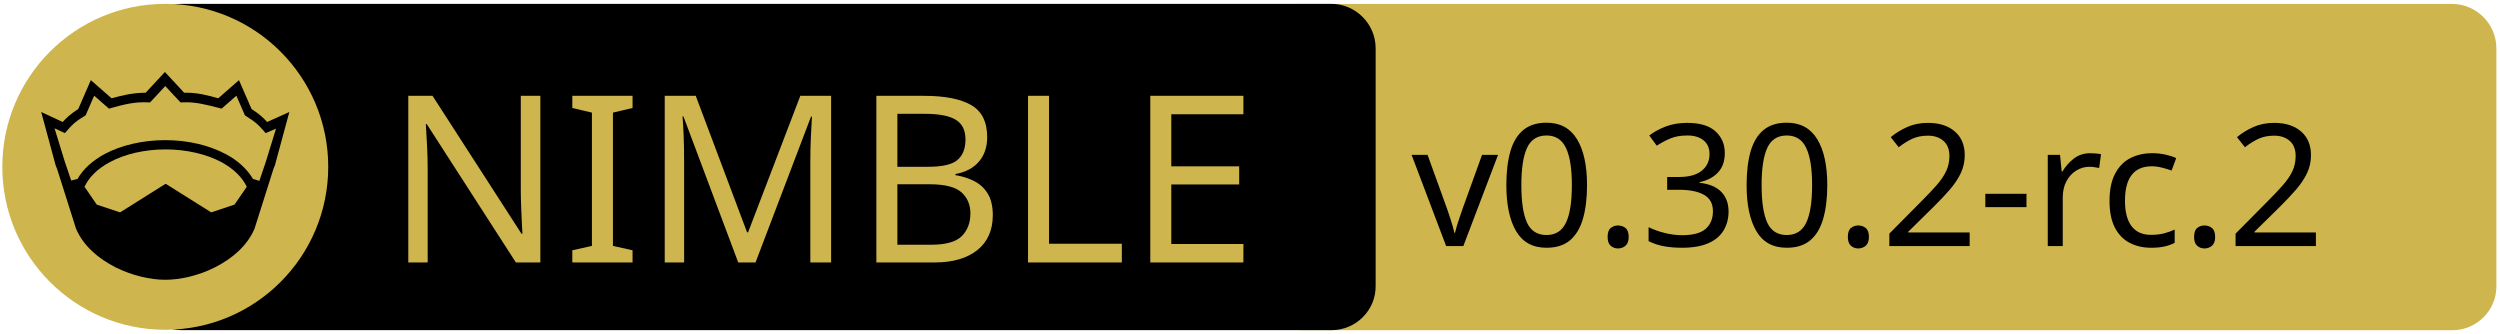
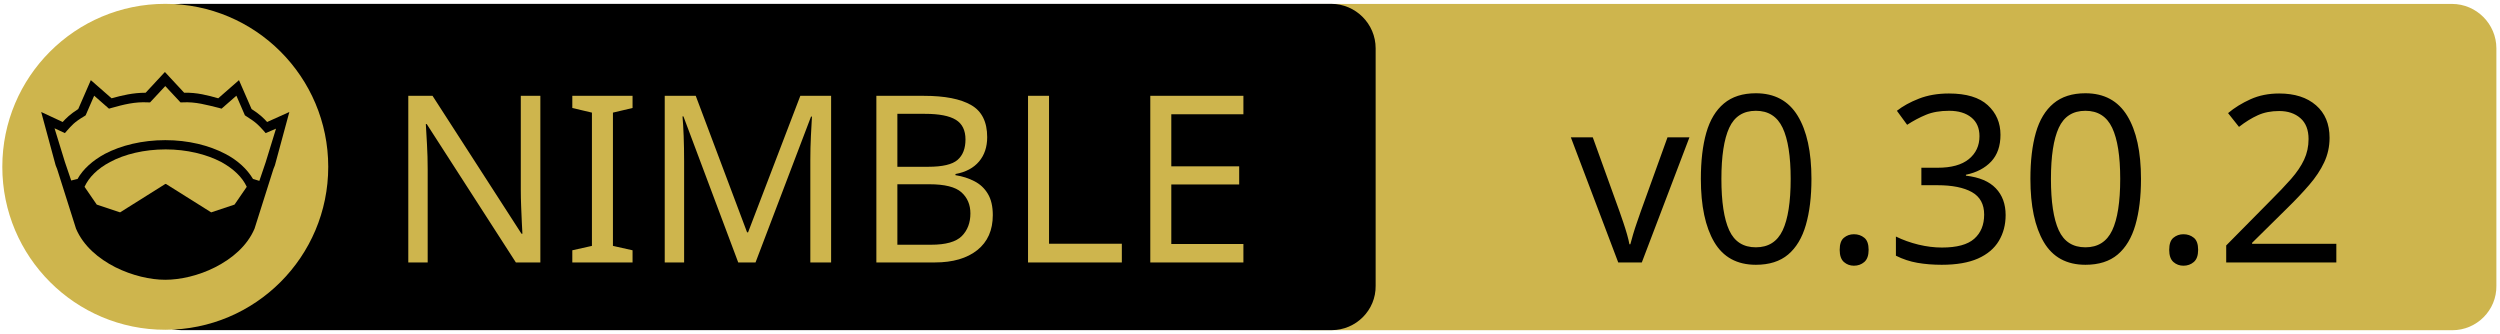
<svg xmlns="http://www.w3.org/2000/svg" xmlns:xlink="http://www.w3.org/1999/xlink" width="675" height="90" xml:space="preserve" version="1.1">
  <a xlink:href="https://github.com/waku-org/nwaku">
    <g>
      <path fill="#CEB54D" id="svg_15" d="m662.123,89.159l-310.5,0c-6.6,0 -12,-5.4 -12,-12l0,-64.1c0,-6.6 5.4,-12 12,-12l310.4,0c6.6,0 12,5.4 12,12l0,64.1c0.1,6.6 -5.3,12 -11.9,12z" />
      <path id="svg_1" d="m359.524,89.139l-310.5,0c-6.6,0 -12,-5.4 -12,-12l0,-64.1c0,-6.6 5.4,-12 12,-12l310.4,0c6.6,0 12,5.4 12,12l0,64.1c0.1,6.6 -5.3,12 -11.9,12z" />
      <rect id="svg_2" fill="none" height="45.9" width="315.3" class="st0" y="24.539" x="60.224" />
      <circle id="svg_4" fill="#CEB54D" r="44" cy="45.039" cx="44.624" class="st1" />
      <g id="XMLID_4_">
        <path id="svg_5" d="m78.124,30.239l-3.9,14.4l-0.4,1l-5.1,16.1c0,0 0,0 0,0c-2,4.7 -6.1,8.1 -10.6,10.4c-4.5,2.3 -9.5,3.4 -13.5,3.4c-4,0 -8.9,-1.1 -13.5,-3.4c-4.5,-2.3 -8.6,-5.7 -10.6,-10.4c0,0 0,0 0,0l-5.1,-16.1l-0.4,-1l-3.9,-14.4l5.8,2.7c0.9,-1 2,-2.1 4.2,-3.5l3.4,-7.8l5.6,4.9c2.9,-0.8 5.8,-1.5 9.2,-1.5l5.2,-5.6l5.2,5.6c3.4,-0.1 6.4,0.7 9.2,1.5l5.6,-4.9l3.4,7.8c2.2,1.4 3.3,2.5 4.2,3.5l6,-2.7z" />
        <g id="XMLID_6_">
          <g id="svg_6">
            <path id="svg_7" fill="#CEB54D" d="m66.624,50.439l-3.3,4.8l-6.3,2.1l-12.1,-7.6c-0.1,-0.1 -0.3,-0.1 -0.4,0l-12.1,7.6l-6.3,-2.1l-3.3,-4.8c1.2,-2.6 3.5,-4.9 6.9,-6.7c3.9,-2.1 9.2,-3.4 15,-3.4c5.7,0 11,1.3 15,3.4c3.3,1.8 5.7,4.1 6.9,6.7z" class="st1" />
          </g>
          <g id="svg_8" />
        </g>
        <g id="XMLID_5_">
          <g id="svg_9">
            <path id="svg_10" fill="#CEB54D" d="m74.524,34.739l-2.8,9.1l-1.7,5l-1.6,-0.5c0,0 -0.1,0 -0.1,0c-1.6,-2.7 -4.2,-5.1 -7.5,-6.8c-4.4,-2.3 -10,-3.7 -16.2,-3.7c-6.2,0 -11.9,1.4 -16.3,3.7c-3.3,1.8 -5.9,4.1 -7.4,6.8c0,0 -0.1,0 -0.1,0l-1.6,0.4l-1.7,-5l-2.8,-9.1l2.8,1.3l0.6,-0.7c1.2,-1.3 1.8,-2.2 4.7,-3.9l0.3,-0.2l2.3,-5.3l4,3.5l0.7,-0.2c3.2,-0.9 6.3,-1.7 9.8,-1.5l0.6,0l4.1,-4.4l4.1,4.4l0.6,0c3.5,-0.2 6.5,0.7 9.8,1.5l0.7,0.2l4,-3.5l2.3,5.3l0.3,0.2c2.9,1.8 3.5,2.6 4.7,3.9l0.6,0.7l2.8,-1.2z" class="st1" />
          </g>
          <g id="svg_11" />
        </g>
      </g>
      <text x="-442" y="-350.021" id="svg_16" font-size="63px" font-family="'PT Sans Caption', 'Tahoma', 'Helvetica Neue Medium', 'PT Sans', sans-serif" fill="#CEB54D" class="st1 st2 st3" transform="matrix(1 0 0 1 546.13 420.879)">NIMBLE</text>
-       <text x="-165" y="-354.438" id="svg_17" font-size="45.938px" font-family="'PT Sans Caption', 'Tahoma', 'Helvetica Neue Medium', 'PT Sans', sans-serif" fill="#000000" class="st1 st2 st3" transform="matrix(1 0 0 1 546.13 420.879)">v0.30.2-rc.2</text>
+       <text x="-122.0" y="-350.012" id="svg_17" font-size="63.012px" font-family="'PT Sans Caption', 'Tahoma', 'Helvetica Neue Medium', 'PT Sans', sans-serif" fill="#000000" class="st1 st2 st3" transform="matrix(1 0 0 1 546.13 420.879)">v0.30.2</text>
    </g>
  </a>
</svg>
